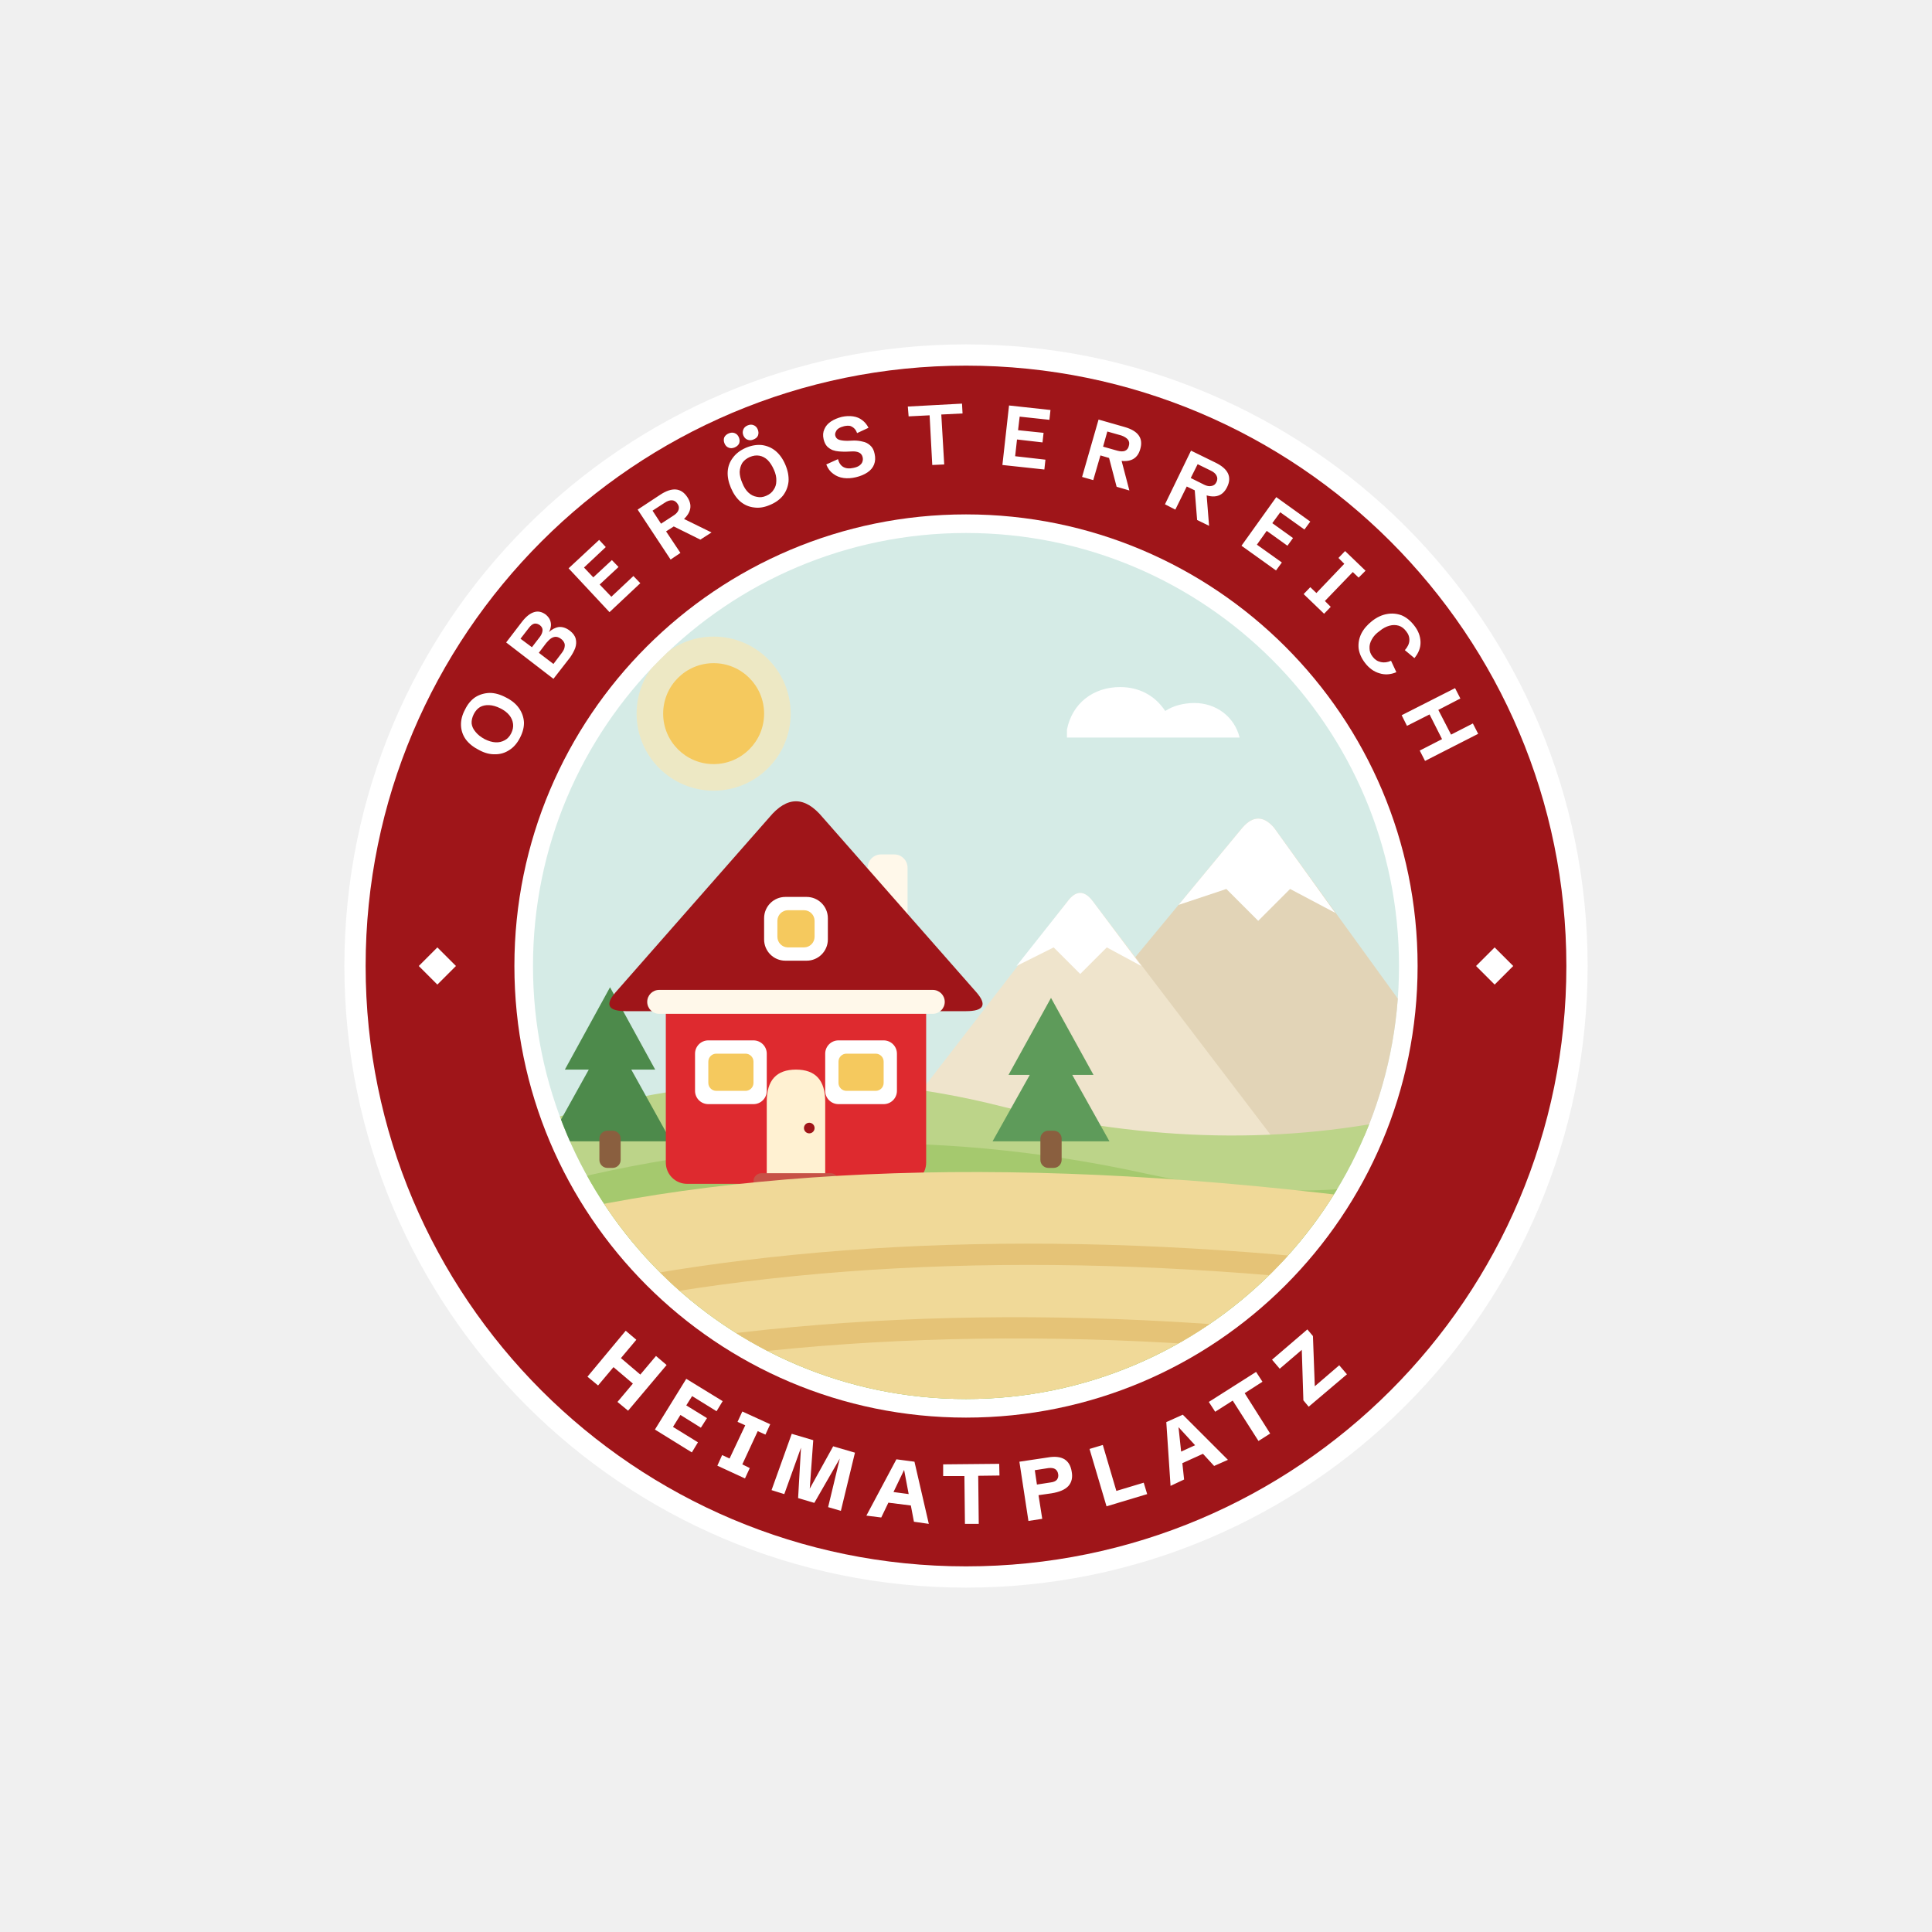
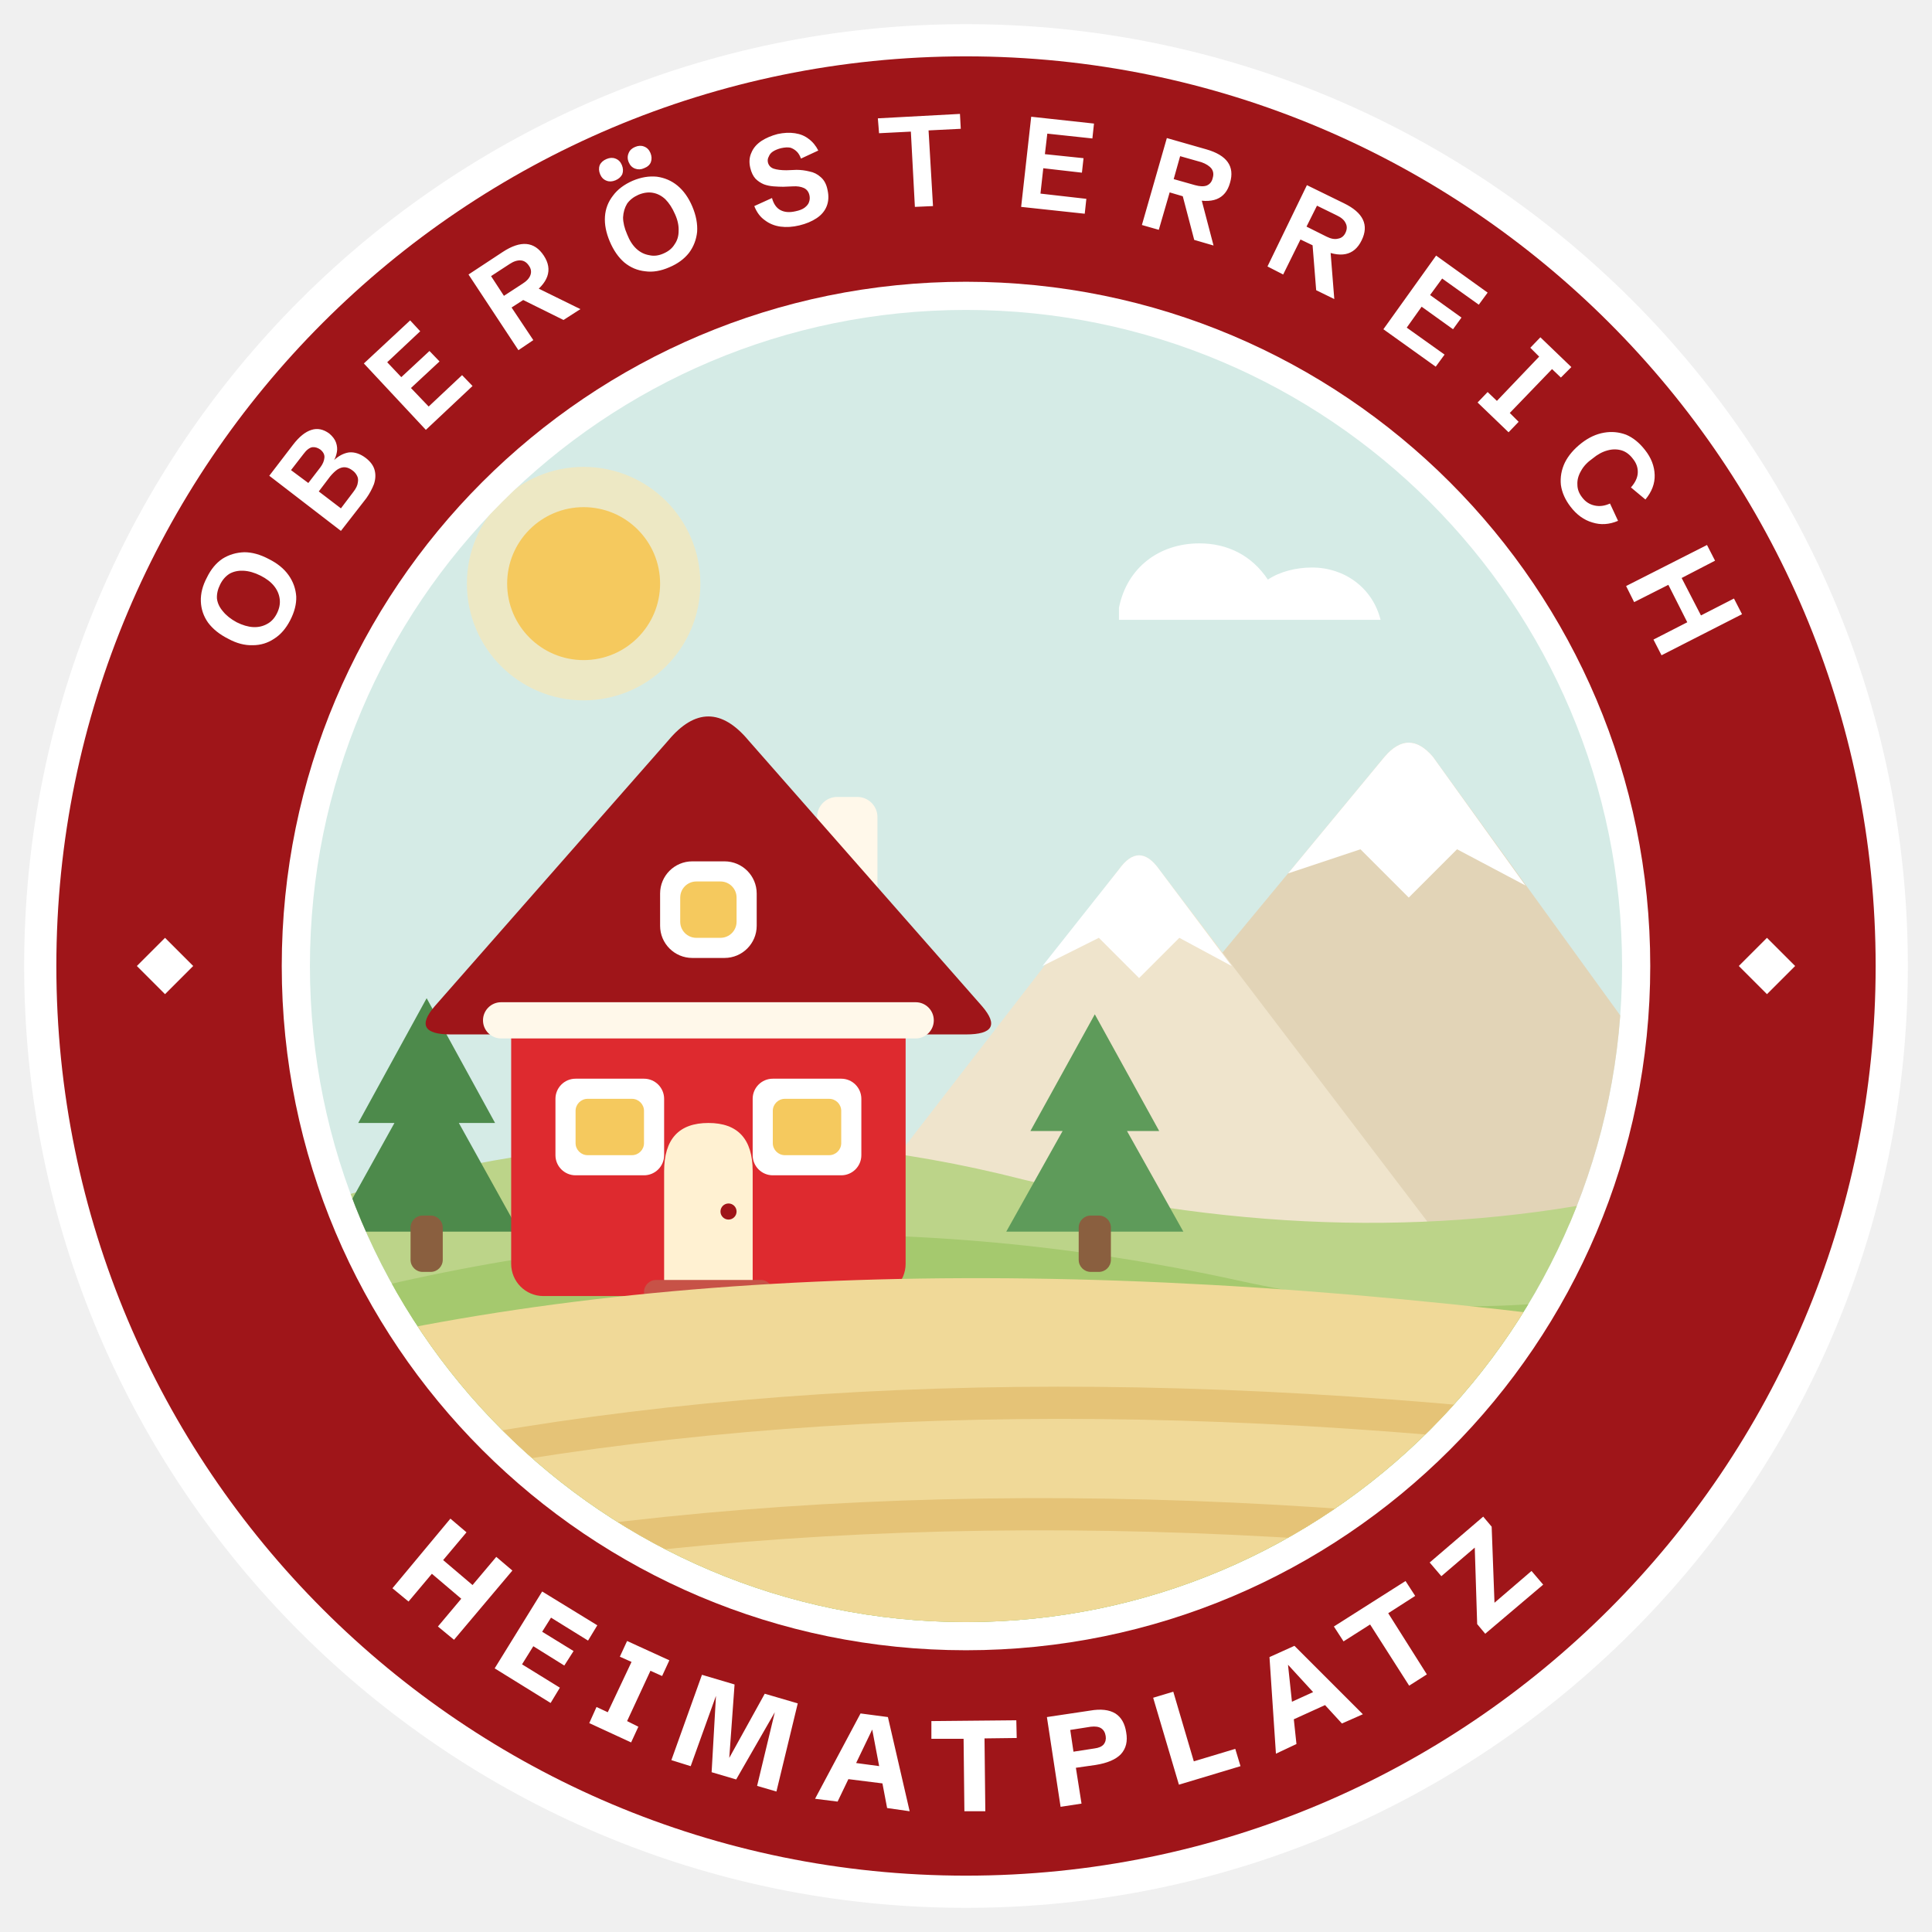
- <svg xmlns="http://www.w3.org/2000/svg" width="1024" height="1024" viewBox="0 0 480 480">
-   <g transform="translate(240 240) scale(0.66) translate(-240 -240)">
-     <defs>
-       <clipPath id="clip-flat-clean">
-         <circle cx="240" cy="240" r="163" />
-       </clipPath>
-     </defs>
-     <circle cx="240" cy="240" r="234" fill="#ffffff" />
-     <circle cx="240" cy="240" r="226" fill="#9f1519" />
-     <circle cx="240" cy="240" r="170" fill="#ffffff" />
-     <g clip-path="url(#clip-flat-clean)">
-       <circle cx="240" cy="240" r="163" fill="#d5ebe6" />
-       <circle cx="145" cy="145" r="29" fill="#fbe7b2" opacity=".65" />
-       <circle cx="145" cy="145" r="19" fill="#f5c95e" />
-       <path fill="#ffffff" d="M278 151c2-10 10-16 20-16 7 0 13 3 17 9 3-2 7-3 11-3 8 0 15 5 17 13h-65Z" />
-       <path fill="#e2d4b7" d="M248 304 344 188q6-7 12 0l84 116Z" />
-       <path fill="#ffffff" d="m320 217 24-29q6-7 12 0l23 32-17-9-12 12-12-12Z" />
-       <path fill="#efe4cc" d="M210 304 278 216q5-7 10 0l67 88Z" />
-       <path fill="#ffffff" d="m259 240 19-24q5-7 10 0l18 24-13-7-10 10-10-10Z" />
-       <path fill="#bcd489" d="M70 302q94-32 184-9 82 20 156 3v114H70Z" />
-       <path fill="#a5c96e" d="M70 326q118-34 237-8 54 12 103 2v90H70Z" />
-       <g>
-         <path fill="#4d8a4b" d="m106 248 17 31h-9l15 27H83l15-27h-9Z" />
-         <rect x="102" y="302" width="8" height="14" rx="3" fill="#8a5f3f" />
-         <path fill="#5e9b5a" d="m272 252 16 29h-8l14 25h-44l14-25h-8Z" />
-         <rect x="268" y="302" width="8" height="14" rx="3" fill="#8a5f3f" />
-       </g>
-       <g>
-         <rect x="127" y="247" width="98" height="75" rx="8" fill="#de2a2f" />
-         <rect x="203" y="198" width="15" height="35" rx="5" fill="#fff8ea" />
-         <path fill="#9f1519" d="M108 250 166 184q10-12 20 0l58 66q6 7-4 7H112q-10 0-4-7Z" />
-         <rect x="120" y="249" width="112" height="9" rx="4.5" fill="#fff8ea" />
-         <rect x="164" y="214" width="24" height="24" rx="8" fill="#ffffff" />
-         <rect x="169" y="219" width="14" height="14" rx="4" fill="#f5c95e" />
-         <rect x="138" y="268" width="27" height="24" rx="5" fill="#ffffff" />
-         <rect x="143" y="273" width="17" height="14" rx="3" fill="#f5c95e" />
-         <rect x="187" y="268" width="27" height="24" rx="5" fill="#ffffff" />
-         <rect x="192" y="273" width="17" height="14" rx="3" fill="#f5c95e" />
-         <path fill="#fff1d2" d="M165 322v-31q0-12 11-12t11 12v31Z" />
-         <circle cx="181" cy="301" r="2" fill="#9f1519" />
-         <rect x="160" y="318" width="32" height="6" rx="3" fill="#c75247" />
-       </g>
-       <path fill="#f0d998" d="M70 337q137-35 340-7v80H70Z" />
-       <path d="M86 367q137-31 314-10M82 394q144-31 322-8" fill="none" stroke="#e5c377" stroke-width="8" stroke-linecap="round" />
+ <svg xmlns="http://www.w3.org/2000/svg" width="480" height="480" viewBox="0 0 480 480">
+   <defs>
+     <clipPath id="clip-flat-clean">
+       <circle cx="240" cy="240" r="163" />
+     </clipPath>
+   </defs>
+   <circle cx="240" cy="240" r="234" fill="#ffffff" />
+   <circle cx="240" cy="240" r="226" fill="#9f1519" />
+   <circle cx="240" cy="240" r="170" fill="#ffffff" />
+   <g clip-path="url(#clip-flat-clean)">
+     <circle cx="240" cy="240" r="163" fill="#d5ebe6" />
+     <circle cx="145" cy="145" r="29" fill="#fbe7b2" opacity=".65" />
+     <circle cx="145" cy="145" r="19" fill="#f5c95e" />
+     <path fill="#ffffff" d="M278 151c2-10 10-16 20-16 7 0 13 3 17 9 3-2 7-3 11-3 8 0 15 5 17 13h-65Z" />
+     <path fill="#e2d4b7" d="M248 304 344 188q6-7 12 0l84 116Z" />
+     <path fill="#ffffff" d="m320 217 24-29q6-7 12 0l23 32-17-9-12 12-12-12Z" />
+     <path fill="#efe4cc" d="M210 304 278 216q5-7 10 0l67 88Z" />
+     <path fill="#ffffff" d="m259 240 19-24q5-7 10 0l18 24-13-7-10 10-10-10Z" />
+     <path fill="#bcd489" d="M70 302q94-32 184-9 82 20 156 3v114H70Z" />
+     <path fill="#a5c96e" d="M70 326q118-34 237-8 54 12 103 2v90H70Z" />
+     <g>
+       <path fill="#4d8a4b" d="m106 248 17 31h-9l15 27H83l15-27h-9Z" />
+       <rect x="102" y="302" width="8" height="14" rx="3" fill="#8a5f3f" />
+       <path fill="#5e9b5a" d="m272 252 16 29h-8l14 25h-44l14-25h-8Z" />
+       <rect x="268" y="302" width="8" height="14" rx="3" fill="#8a5f3f" />
    </g>
-     <path fill="#ffffff" d="M72.1 154.1Q70.5 157.2 68.1 158.7Q65.7 160.3 62.8 160.3Q59.8 160.4 56.7 158.7Q53.5 157.1 51.7 154.7Q50 152.3 49.9 149.4Q49.8 146.5 51.4 143.5Q52.9 140.4 55.3 138.8Q57.7 137.3 60.7 137.2Q63.6 137.2 66.8 138.9Q70 140.5 71.7 142.9Q73.4 145.3 73.6 148.2Q73.7 151 72.1 154.1ZM68.8 152.4Q69.7 150.6 69.5 148.9Q69.3 147.1 68.1 145.6Q66.9 144.1 64.7 143Q62.5 141.9 60.5 141.8Q58.6 141.7 57.1 142.5Q55.6 143.4 54.7 145.2Q53.8 147 53.9 148.7Q54.1 150.4 55.4 151.9Q56.6 153.4 58.8 154.6Q61 155.7 62.9 155.8Q64.8 155.9 66.4 155Q67.9 154.2 68.8 152.4Z M84.7 131.9L66.9 118.2L72.8 110.5Q75.1 107.5 77.4 106.8Q79.6 106.1 81.8 107.7Q83.1 108.8 83.5 110Q83.9 111.2 83.7 112.3Q83.5 113.5 82.9 114.5L82.9 114.4Q84.7 112.7 86.7 112.4Q88.8 112.2 90.9 113.8Q92.7 115.2 93.1 116.9Q93.5 118.5 92.9 120.3Q92.2 122.1 91 123.8ZM84.7 126.3L87.8 122.2Q88.8 120.9 88.9 119.9Q89.1 118.9 88.7 118.2Q88.3 117.4 87.6 116.9Q86.7 116.2 85.8 116.1Q84.9 116 83.9 116.6Q83 117.2 82 118.4L79.2 122.1ZM76.6 120L79.6 116.1Q80.5 114.9 80.6 113.7Q80.7 112.6 79.6 111.7Q78.6 111 77.6 111.1Q76.5 111.3 75.4 112.8L72.3 116.8Z M105.8 106.8L90.4 90.3L101.9 79.6L104.4 82.3L96.2 90L99.7 93.7L106.7 87.2L109.2 89.8L102.1 96.4L106.5 101L114.8 93.2L117.4 95.9Z M128.8 87L116.4 68.2L124.9 62.6Q131.6 58.2 135.1 63.5Q138.6 68.8 131.6 73.5L127.1 76.4L132.5 84.5ZM140 79.5L128.7 73.9L132.8 71.2L144.2 76.8ZM125.2 73.5L129.8 70.5Q131.4 69.5 131.8 68.3Q132.2 67.1 131.4 66Q130.6 64.8 129.4 64.7Q128.1 64.6 126.6 65.6L122 68.6Z M166.3 66.4Q163.1 67.8 160.3 67.4Q157.4 67.1 155.1 65.2Q152.9 63.3 151.5 60Q150.1 56.7 150.3 53.8Q150.5 50.9 152.3 48.6Q154 46.3 157.2 44.9Q160.3 43.6 163.2 43.9Q166.1 44.3 168.3 46.1Q170.6 48 172 51.3Q173.4 54.6 173.2 57.6Q172.9 60.5 171.2 62.8Q169.4 65.1 166.3 66.4ZM164.8 63Q166.7 62.2 167.6 60.7Q168.6 59.3 168.6 57.4Q168.7 55.4 167.7 53.2Q166.7 50.9 165.3 49.5Q163.9 48.2 162.2 47.9Q160.5 47.6 158.6 48.4Q156.8 49.2 155.8 50.6Q154.9 52.1 154.8 54Q154.8 55.9 155.8 58.2Q156.7 60.5 158.1 61.8Q159.5 63.1 161.3 63.4Q163 63.8 164.8 63ZM152.9 44.8Q151.7 45.3 150.7 44.9Q149.6 44.5 149.1 43.3Q148.6 42.1 149 41Q149.5 40 150.7 39.5Q151.9 39 152.9 39.4Q154 39.8 154.5 41Q155 42.2 154.6 43.3Q154.1 44.3 152.9 44.8ZM160 41.8Q158.9 42.3 157.8 41.9Q156.7 41.5 156.2 40.3Q155.7 39.1 156.2 38Q156.6 37 157.8 36.5Q159 36 160 36.4Q161.1 36.8 161.6 38Q162.1 39.2 161.7 40.3Q161.3 41.3 160 41.8Z M198.6 56Q196.1 56.6 193.9 56.3Q191.7 56 190 54.7Q188.3 53.5 187.4 51.2L191.8 49.2Q192.4 51.4 193.9 52.2Q195.4 53 197.6 52.5Q199.1 52.2 199.9 51.6Q200.8 50.9 201 50.2Q201.3 49.4 201.1 48.5Q200.8 47.2 199.7 46.7Q198.6 46.2 197 46.3L194.6 46.4Q193.5 46.4 192.2 46.3Q190.9 46.2 189.8 45.8Q188.6 45.3 187.7 44.4Q186.8 43.4 186.4 41.7Q185.9 39.6 186.7 37.9Q187.4 36.2 189.2 35Q190.9 33.9 193.2 33.3Q195.5 32.8 197.5 33.1Q199.5 33.4 200.9 34.5Q202.4 35.6 203.3 37.4L199 39.4Q198.6 38.3 198 37.7Q197.3 37 196.4 36.7Q195.5 36.5 194.1 36.8Q192.9 37.1 192.1 37.6Q191.3 38.1 191 38.9Q190.6 39.6 190.8 40.4Q191.1 41.5 192.2 41.9Q193.4 42.3 195.4 42.3L197.9 42.2Q199.5 42.2 201.1 42.6Q202.7 42.9 203.9 44Q205.2 45.1 205.6 47.2Q206.1 49.4 205.4 51.2Q204.7 53 202.9 54.2Q201.1 55.4 198.6 56Z M227.3 51.4L226.3 32.7L218.4 33.1L218.1 29.4L238.5 28.3L238.7 32L230.7 32.4L231.8 51.2Z M253.7 51.4L256.2 29L271.8 30.7L271.4 34.4L260.2 33.2L259.6 38.3L269.2 39.3L268.8 42.9L259.2 41.8L258.5 48.1L269.9 49.4L269.5 53.1Z M283.7 55.9L289.9 34.3L299.7 37.1Q307.4 39.3 305.6 45.4Q303.9 51.6 295.7 49.3L290.6 47.8L287.9 57.1ZM296.7 59.6L293.5 47.4L298.3 48.8L301.5 61ZM291.6 44.5L296.9 46Q298.7 46.5 299.8 46.1Q301 45.6 301.3 44.2Q301.7 42.9 301 41.9Q300.2 40.9 298.5 40.3L293.2 38.8Z M314.9 66.2L324.7 46L333.9 50.5Q341.1 54 338.3 59.7Q335.5 65.5 327.9 61.8L323.1 59.5L318.8 68.2ZM327 72.1L326 59.6L330.5 61.7L331.5 74.3ZM324.6 56.3L329.6 58.8Q331.2 59.6 332.4 59.3Q333.7 59.1 334.3 57.8Q334.9 56.5 334.3 55.4Q333.8 54.3 332.1 53.5L327.2 51.1Z M343.7 81.8L356.8 63.5L369.6 72.7L367.4 75.7L358.3 69.2L355.3 73.3L363.1 78.9L361 81.8L353.2 76.2L349.5 81.4L358.9 88.1L356.7 91.1Z M367.1 100L369.6 97.4L371.9 99.6L382.4 88.6L380.2 86.4L382.7 83.8L390.4 91.2L387.8 93.8L385.6 91.7L375.1 102.6L377.3 104.8L374.8 107.4Z M390.2 125.9Q388.2 123.3 387.8 120.5Q387.5 117.6 388.8 114.9Q390.1 112.3 392.9 110.1Q395.6 108 398.5 107.5Q401.3 107 404 108Q406.6 109.1 408.7 111.8Q411 114.7 411.1 118Q411.2 121.2 408.8 124.1L405.2 121.1Q406.8 119.3 406.9 117.5Q407 115.6 405.7 114Q404.5 112.4 402.9 111.9Q401.2 111.4 399.4 111.9Q397.5 112.4 395.7 113.9Q393.7 115.3 392.8 117Q391.8 118.7 391.9 120.4Q391.9 122.1 393.1 123.6Q394.3 125.2 396.2 125.6Q398 126 400 125.1L402 129.4Q398.7 130.8 395.6 129.8Q392.5 128.9 390.2 125.9Z M404 145.6L424.1 135.4L426.1 139.3L417.8 143.6L422.6 152.9L430.8 148.7L432.8 152.6L412.8 162.8L410.8 158.9L419.2 154.6L414.5 145.3L406 149.6Z" />
-     <path fill="#ffffff" d="M97.5 394.6L111.9 377.3L115.9 380.7L110.1 387.6L117.4 393.8L123.3 386.8L127.3 390.2L112.8 407.4L108.8 404.1L114.6 397.2L107.3 391L101.5 397.9Z M122.9 414.5L134.7 395.4L148.4 403.8L146.1 407.6L136.9 401.9L134.7 405.4L142.5 410.2L140.2 413.8L132.5 409L129.7 413.5L139.1 419.3L136.8 423.1Z M146.4 428.1L148.2 424.1L151 425.4L156.9 412.9L154 411.6L155.8 407.7L166.3 412.5L164.5 416.4L161.6 415.1L155.8 427.6L158.6 429L156.8 432.9Z M166.8 437.3L174.4 416.1L182.5 418.5L181.1 437.9L180.6 437.8L190 420.8L198.2 423.2L192.9 445.1L188.1 443.7L192.5 425.4L192.5 425.4L182.9 442.1L176.8 440.3L177.9 421L178 421L171.6 438.8Z M202.5 446.9L213.8 425.7L220.6 426.6L226 450L220.4 449.2L216.7 429.7L208.1 447.6ZM209 441.8L209.6 437.6L221.5 439.2L221 443.3Z M239.6 450L239.4 432L231.4 432L231.4 427.6L252.5 427.4L252.6 431.8L244.6 431.9L244.8 450Z M263.5 448.9L260.1 426.6L270.8 425Q274.8 424.3 277.1 425.7Q279.3 427.1 279.8 430.4Q280.4 433.7 278.5 435.8Q276.6 437.8 272.2 438.5L267.3 439.2L268.7 448.1ZM266.7 435.2L271.9 434.4Q273.5 434.2 274.2 433.4Q274.9 432.5 274.7 431.3Q274.5 430 273.6 429.4Q272.7 428.8 271 429L265.9 429.8Z M292.9 443.4L286.5 421.8L291.5 420.3L296.6 437.6L306.9 434.5L308.2 438.8Z M317 435.7L315.4 411.7L321.6 408.9L338.6 425.9L333.4 428.2L320 413.6L322.1 433.3ZM319.8 427.9L318.1 424.1L329.1 419.1L330.8 422.9Z M350.1 418.8L340.4 403.6L333.8 407.8L331.4 404.1L349.2 392.8L351.6 396.5L344.9 400.8L354.5 416Z M369 405.9L367 403.5L366.4 384.5L358.1 391.6L355.2 388.2L368.5 376.8L370.6 379.3L371.3 398.2L380.5 390.3L383.4 393.7Z" />
-     <path fill="#ffffff" d="M41 233 L48 240 L41 247 L34 240Z" />
-     <path fill="#ffffff" d="M439 233 L446 240 L439 247 L432 240Z" />
+     <g>
+       <rect x="127" y="247" width="98" height="75" rx="8" fill="#de2a2f" />
+       <rect x="203" y="198" width="15" height="35" rx="5" fill="#fff8ea" />
+       <path fill="#9f1519" d="M108 250 166 184q10-12 20 0l58 66q6 7-4 7H112q-10 0-4-7Z" />
+       <rect x="120" y="249" width="112" height="9" rx="4.5" fill="#fff8ea" />
+       <rect x="164" y="214" width="24" height="24" rx="8" fill="#ffffff" />
+       <rect x="169" y="219" width="14" height="14" rx="4" fill="#f5c95e" />
+       <rect x="138" y="268" width="27" height="24" rx="5" fill="#ffffff" />
+       <rect x="143" y="273" width="17" height="14" rx="3" fill="#f5c95e" />
+       <rect x="187" y="268" width="27" height="24" rx="5" fill="#ffffff" />
+       <rect x="192" y="273" width="17" height="14" rx="3" fill="#f5c95e" />
+       <path fill="#fff1d2" d="M165 322v-31q0-12 11-12t11 12v31Z" />
+       <circle cx="181" cy="301" r="2" fill="#9f1519" />
+       <rect x="160" y="318" width="32" height="6" rx="3" fill="#c75247" />
+     </g>
+     <path fill="#f0d998" d="M70 337q137-35 340-7v80H70Z" />
+     <path d="M86 367q137-31 314-10M82 394q144-31 322-8" fill="none" stroke="#e5c377" stroke-width="8" stroke-linecap="round" />
  </g>
+   <path fill="#ffffff" d="M72.1 154.1Q70.5 157.2 68.1 158.7Q65.7 160.3 62.8 160.3Q59.8 160.4 56.7 158.7Q53.5 157.1 51.7 154.7Q50 152.3 49.9 149.4Q49.8 146.5 51.4 143.5Q52.9 140.4 55.3 138.8Q57.7 137.3 60.7 137.2Q63.6 137.2 66.8 138.9Q70 140.5 71.7 142.9Q73.4 145.3 73.6 148.2Q73.7 151 72.1 154.1ZM68.8 152.4Q69.7 150.6 69.5 148.9Q69.3 147.1 68.1 145.6Q66.9 144.1 64.7 143Q62.5 141.9 60.5 141.8Q58.6 141.7 57.1 142.5Q55.6 143.4 54.7 145.2Q53.8 147 53.9 148.7Q54.1 150.4 55.4 151.9Q56.6 153.4 58.8 154.6Q61 155.7 62.9 155.8Q64.8 155.9 66.4 155Q67.9 154.2 68.8 152.4Z M84.7 131.9L66.9 118.2L72.8 110.5Q75.1 107.5 77.4 106.8Q79.6 106.1 81.8 107.7Q83.1 108.8 83.5 110Q83.9 111.2 83.7 112.3Q83.5 113.5 82.9 114.5L82.9 114.4Q84.7 112.7 86.7 112.4Q88.8 112.2 90.9 113.8Q92.7 115.2 93.1 116.9Q93.5 118.5 92.9 120.3Q92.2 122.1 91 123.8ZM84.7 126.3L87.8 122.2Q88.8 120.9 88.9 119.9Q89.1 118.9 88.7 118.2Q88.3 117.4 87.6 116.9Q86.7 116.2 85.8 116.1Q84.9 116 83.9 116.6Q83 117.2 82 118.4L79.2 122.1ZM76.6 120L79.6 116.1Q80.5 114.9 80.6 113.7Q80.7 112.6 79.6 111.7Q78.6 111 77.6 111.1Q76.5 111.3 75.4 112.8L72.3 116.8Z M105.8 106.8L90.4 90.3L101.9 79.6L104.4 82.3L96.2 90L99.7 93.7L106.7 87.2L109.2 89.8L102.1 96.4L106.5 101L114.8 93.2L117.4 95.9Z M128.8 87L116.4 68.2L124.9 62.6Q131.6 58.2 135.1 63.5Q138.6 68.8 131.6 73.5L127.1 76.4L132.5 84.5ZM140 79.5L128.7 73.9L132.8 71.2L144.2 76.8ZM125.2 73.5L129.8 70.5Q131.4 69.5 131.8 68.3Q132.2 67.1 131.4 66Q130.6 64.8 129.4 64.7Q128.1 64.6 126.6 65.6L122 68.6Z M166.3 66.4Q163.1 67.8 160.3 67.4Q157.4 67.1 155.1 65.2Q152.9 63.3 151.5 60Q150.1 56.7 150.3 53.8Q150.5 50.9 152.3 48.6Q154 46.3 157.2 44.9Q160.3 43.6 163.2 43.9Q166.1 44.3 168.3 46.1Q170.6 48 172 51.3Q173.4 54.6 173.2 57.6Q172.9 60.5 171.2 62.8Q169.4 65.1 166.3 66.4ZM164.8 63Q166.7 62.2 167.6 60.7Q168.6 59.3 168.6 57.4Q168.7 55.4 167.7 53.2Q166.7 50.9 165.3 49.5Q163.9 48.2 162.2 47.9Q160.5 47.6 158.6 48.4Q156.8 49.2 155.8 50.6Q154.9 52.1 154.8 54Q154.8 55.9 155.8 58.2Q156.7 60.5 158.1 61.8Q159.5 63.1 161.3 63.4Q163 63.8 164.8 63ZM152.9 44.8Q151.7 45.3 150.7 44.9Q149.6 44.5 149.1 43.3Q148.6 42.1 149 41Q149.5 40 150.7 39.5Q151.9 39 152.9 39.4Q154 39.8 154.5 41Q155 42.2 154.6 43.3Q154.1 44.3 152.9 44.8ZM160 41.8Q158.9 42.3 157.8 41.9Q156.7 41.5 156.2 40.3Q155.7 39.1 156.2 38Q156.6 37 157.8 36.5Q159 36 160 36.4Q161.1 36.8 161.6 38Q162.1 39.2 161.7 40.3Q161.3 41.3 160 41.8Z M198.6 56Q196.1 56.6 193.9 56.3Q191.7 56 190 54.7Q188.3 53.5 187.4 51.2L191.8 49.2Q192.4 51.4 193.9 52.2Q195.4 53 197.6 52.5Q199.1 52.2 199.9 51.6Q200.8 50.9 201 50.2Q201.3 49.4 201.1 48.5Q200.8 47.2 199.7 46.7Q198.6 46.2 197 46.3L194.6 46.4Q193.5 46.4 192.2 46.3Q190.9 46.2 189.8 45.8Q188.6 45.3 187.7 44.4Q186.8 43.4 186.4 41.7Q185.9 39.6 186.7 37.9Q187.4 36.2 189.2 35Q190.9 33.9 193.2 33.3Q195.5 32.8 197.5 33.1Q199.5 33.4 200.9 34.5Q202.4 35.6 203.3 37.4L199 39.4Q198.6 38.3 198 37.7Q197.3 37 196.4 36.7Q195.5 36.5 194.1 36.8Q192.9 37.1 192.1 37.6Q191.3 38.1 191 38.9Q190.6 39.6 190.8 40.4Q191.1 41.5 192.2 41.9Q193.4 42.3 195.4 42.3L197.9 42.2Q199.5 42.2 201.1 42.6Q202.7 42.9 203.9 44Q205.2 45.1 205.6 47.2Q206.1 49.4 205.4 51.2Q204.7 53 202.9 54.2Q201.1 55.4 198.6 56Z M227.3 51.4L226.3 32.7L218.4 33.1L218.1 29.4L238.5 28.3L238.7 32L230.7 32.4L231.8 51.2Z M253.7 51.4L256.2 29L271.8 30.7L271.4 34.4L260.2 33.2L259.6 38.3L269.2 39.3L268.8 42.9L259.2 41.8L258.5 48.1L269.9 49.4L269.5 53.1Z M283.7 55.9L289.9 34.3L299.7 37.1Q307.4 39.3 305.6 45.4Q303.9 51.6 295.7 49.3L290.6 47.8L287.9 57.1ZM296.7 59.6L293.5 47.4L298.3 48.8L301.5 61ZM291.6 44.5L296.9 46Q298.7 46.5 299.8 46.1Q301 45.6 301.3 44.2Q301.7 42.9 301 41.9Q300.2 40.9 298.5 40.3L293.2 38.8Z M314.9 66.2L324.7 46L333.9 50.5Q341.1 54 338.3 59.7Q335.5 65.5 327.9 61.8L323.1 59.5L318.8 68.2ZM327 72.1L326 59.6L330.5 61.7L331.5 74.3ZM324.6 56.3L329.6 58.8Q331.2 59.6 332.4 59.3Q333.7 59.1 334.3 57.8Q334.9 56.5 334.3 55.4Q333.8 54.3 332.1 53.5L327.2 51.1Z M343.7 81.8L356.8 63.5L369.6 72.7L367.4 75.7L358.3 69.2L355.3 73.3L363.1 78.9L361 81.8L353.2 76.2L349.5 81.4L358.9 88.1L356.7 91.1Z M367.1 100L369.6 97.4L371.9 99.6L382.4 88.6L380.2 86.4L382.7 83.8L390.4 91.2L387.8 93.8L385.6 91.7L375.1 102.6L377.3 104.8L374.8 107.4Z M390.2 125.9Q388.2 123.3 387.8 120.5Q387.5 117.6 388.8 114.9Q390.1 112.3 392.9 110.1Q395.6 108 398.5 107.5Q401.3 107 404 108Q406.6 109.1 408.7 111.8Q411 114.7 411.1 118Q411.2 121.2 408.8 124.1L405.2 121.1Q406.8 119.3 406.9 117.5Q407 115.6 405.7 114Q404.5 112.4 402.9 111.9Q401.2 111.4 399.4 111.9Q397.5 112.4 395.7 113.9Q393.7 115.3 392.8 117Q391.8 118.7 391.9 120.4Q391.9 122.1 393.1 123.6Q394.3 125.2 396.2 125.6Q398 126 400 125.1L402 129.4Q398.7 130.8 395.6 129.8Q392.5 128.9 390.2 125.9Z M404 145.6L424.1 135.4L426.1 139.3L417.8 143.6L422.6 152.9L430.8 148.7L432.8 152.6L412.8 162.8L410.8 158.9L419.2 154.6L414.5 145.3L406 149.6Z" />
+   <path fill="#ffffff" d="M97.5 394.6L111.9 377.3L115.9 380.7L110.1 387.6L117.4 393.8L123.3 386.8L127.3 390.2L112.8 407.4L108.8 404.1L114.6 397.2L107.3 391L101.5 397.9Z M122.9 414.5L134.7 395.4L148.4 403.8L146.1 407.6L136.9 401.9L134.7 405.4L142.5 410.2L140.2 413.8L132.5 409L129.7 413.5L139.1 419.3L136.8 423.1Z M146.4 428.1L148.2 424.1L151 425.4L156.9 412.9L154 411.6L155.8 407.7L166.3 412.5L164.5 416.4L161.6 415.1L155.8 427.6L158.6 429L156.8 432.9Z M166.8 437.3L174.4 416.1L182.5 418.5L181.1 437.9L180.6 437.8L190 420.8L198.2 423.2L192.9 445.1L188.1 443.7L192.5 425.4L192.5 425.4L182.9 442.1L176.8 440.3L177.9 421L178 421L171.6 438.8Z M202.5 446.9L213.8 425.7L220.6 426.6L226 450L220.4 449.2L216.7 429.7L208.1 447.6ZM209 441.8L209.6 437.6L221.5 439.2L221 443.3Z M239.6 450L239.4 432L231.4 432L231.4 427.6L252.5 427.4L252.6 431.8L244.6 431.9L244.8 450Z M263.5 448.9L260.1 426.6L270.8 425Q274.8 424.3 277.1 425.7Q279.3 427.1 279.8 430.4Q280.4 433.7 278.5 435.8Q276.6 437.8 272.2 438.5L267.3 439.2L268.7 448.1ZM266.7 435.2L271.9 434.4Q273.5 434.2 274.2 433.4Q274.9 432.5 274.7 431.3Q274.5 430 273.6 429.4Q272.7 428.8 271 429L265.9 429.8Z M292.9 443.4L286.5 421.8L291.5 420.3L296.6 437.6L306.9 434.5L308.2 438.8Z M317 435.7L315.4 411.7L321.6 408.9L338.6 425.9L333.4 428.2L320 413.6L322.1 433.3ZM319.8 427.9L318.1 424.1L329.1 419.1L330.8 422.9Z M350.1 418.8L340.4 403.6L333.8 407.8L331.4 404.1L349.2 392.8L351.6 396.5L344.9 400.8L354.5 416Z M369 405.9L367 403.5L366.4 384.5L358.1 391.6L355.2 388.2L368.5 376.8L370.6 379.3L371.3 398.2L380.5 390.3L383.4 393.7Z" />
+   <path fill="#ffffff" d="M41 233 L48 240 L41 247 L34 240Z" />
+   <path fill="#ffffff" d="M439 233 L446 240 L439 247 L432 240Z" />
</svg>
